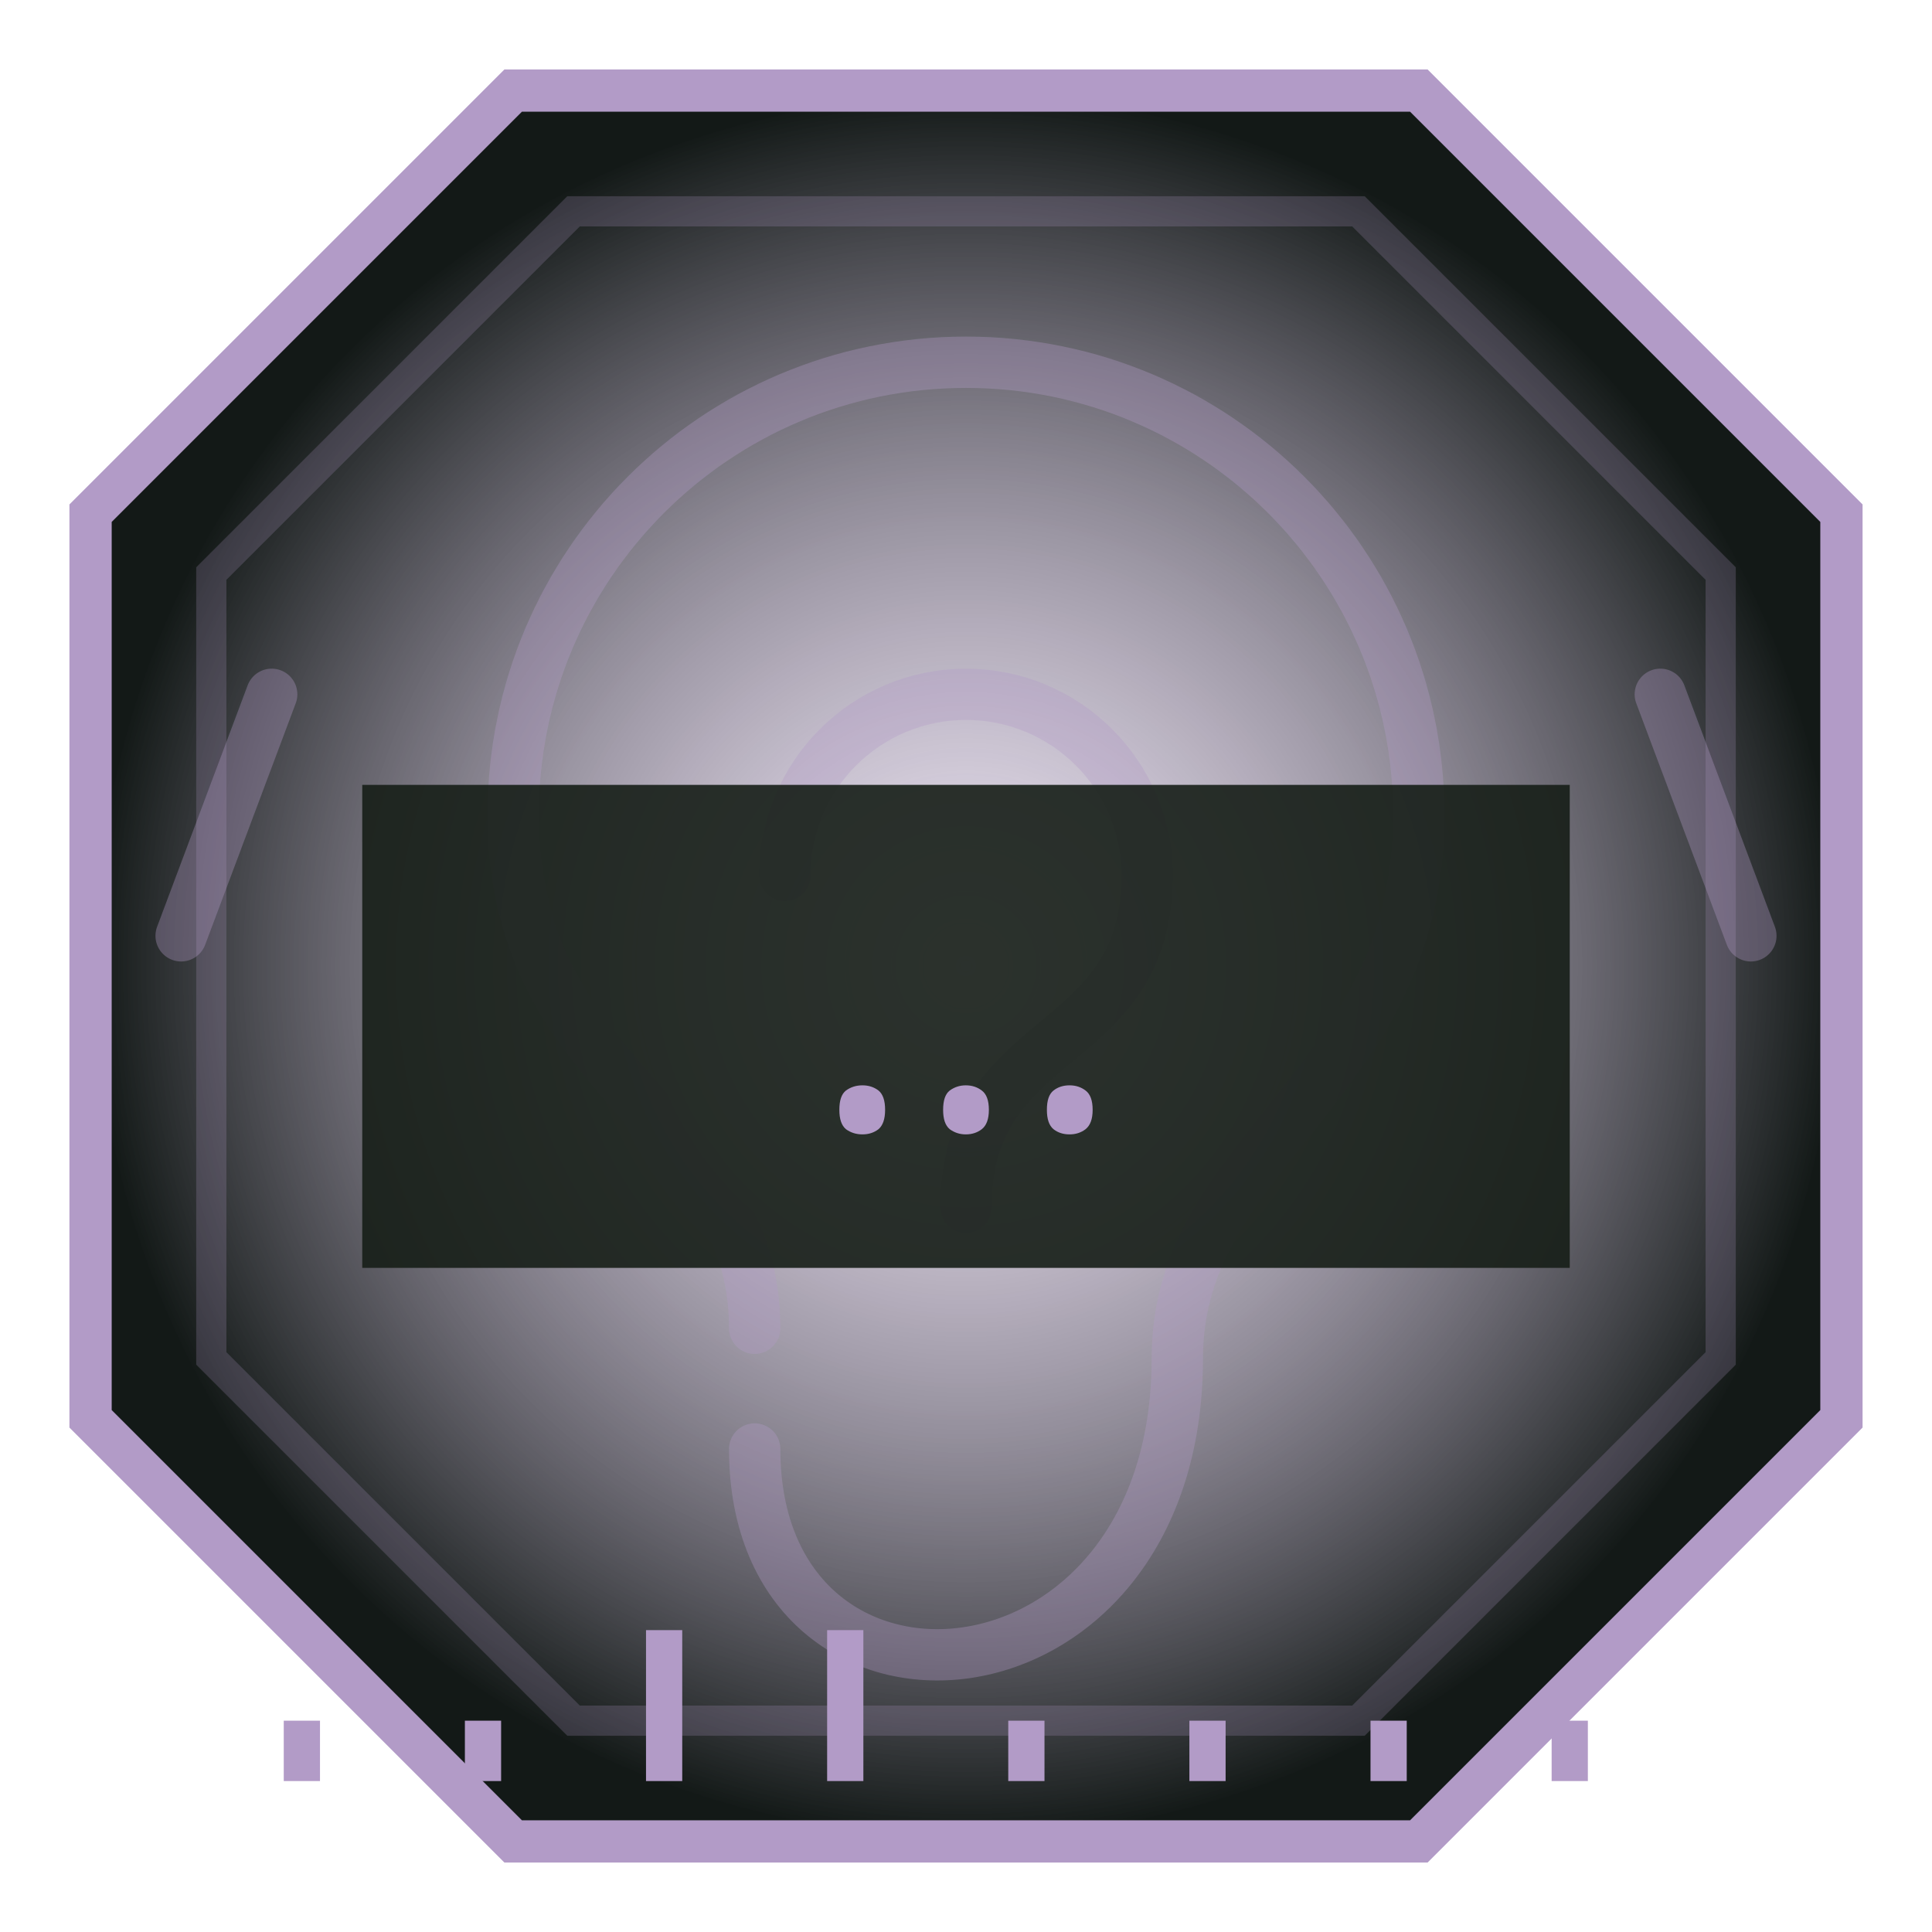
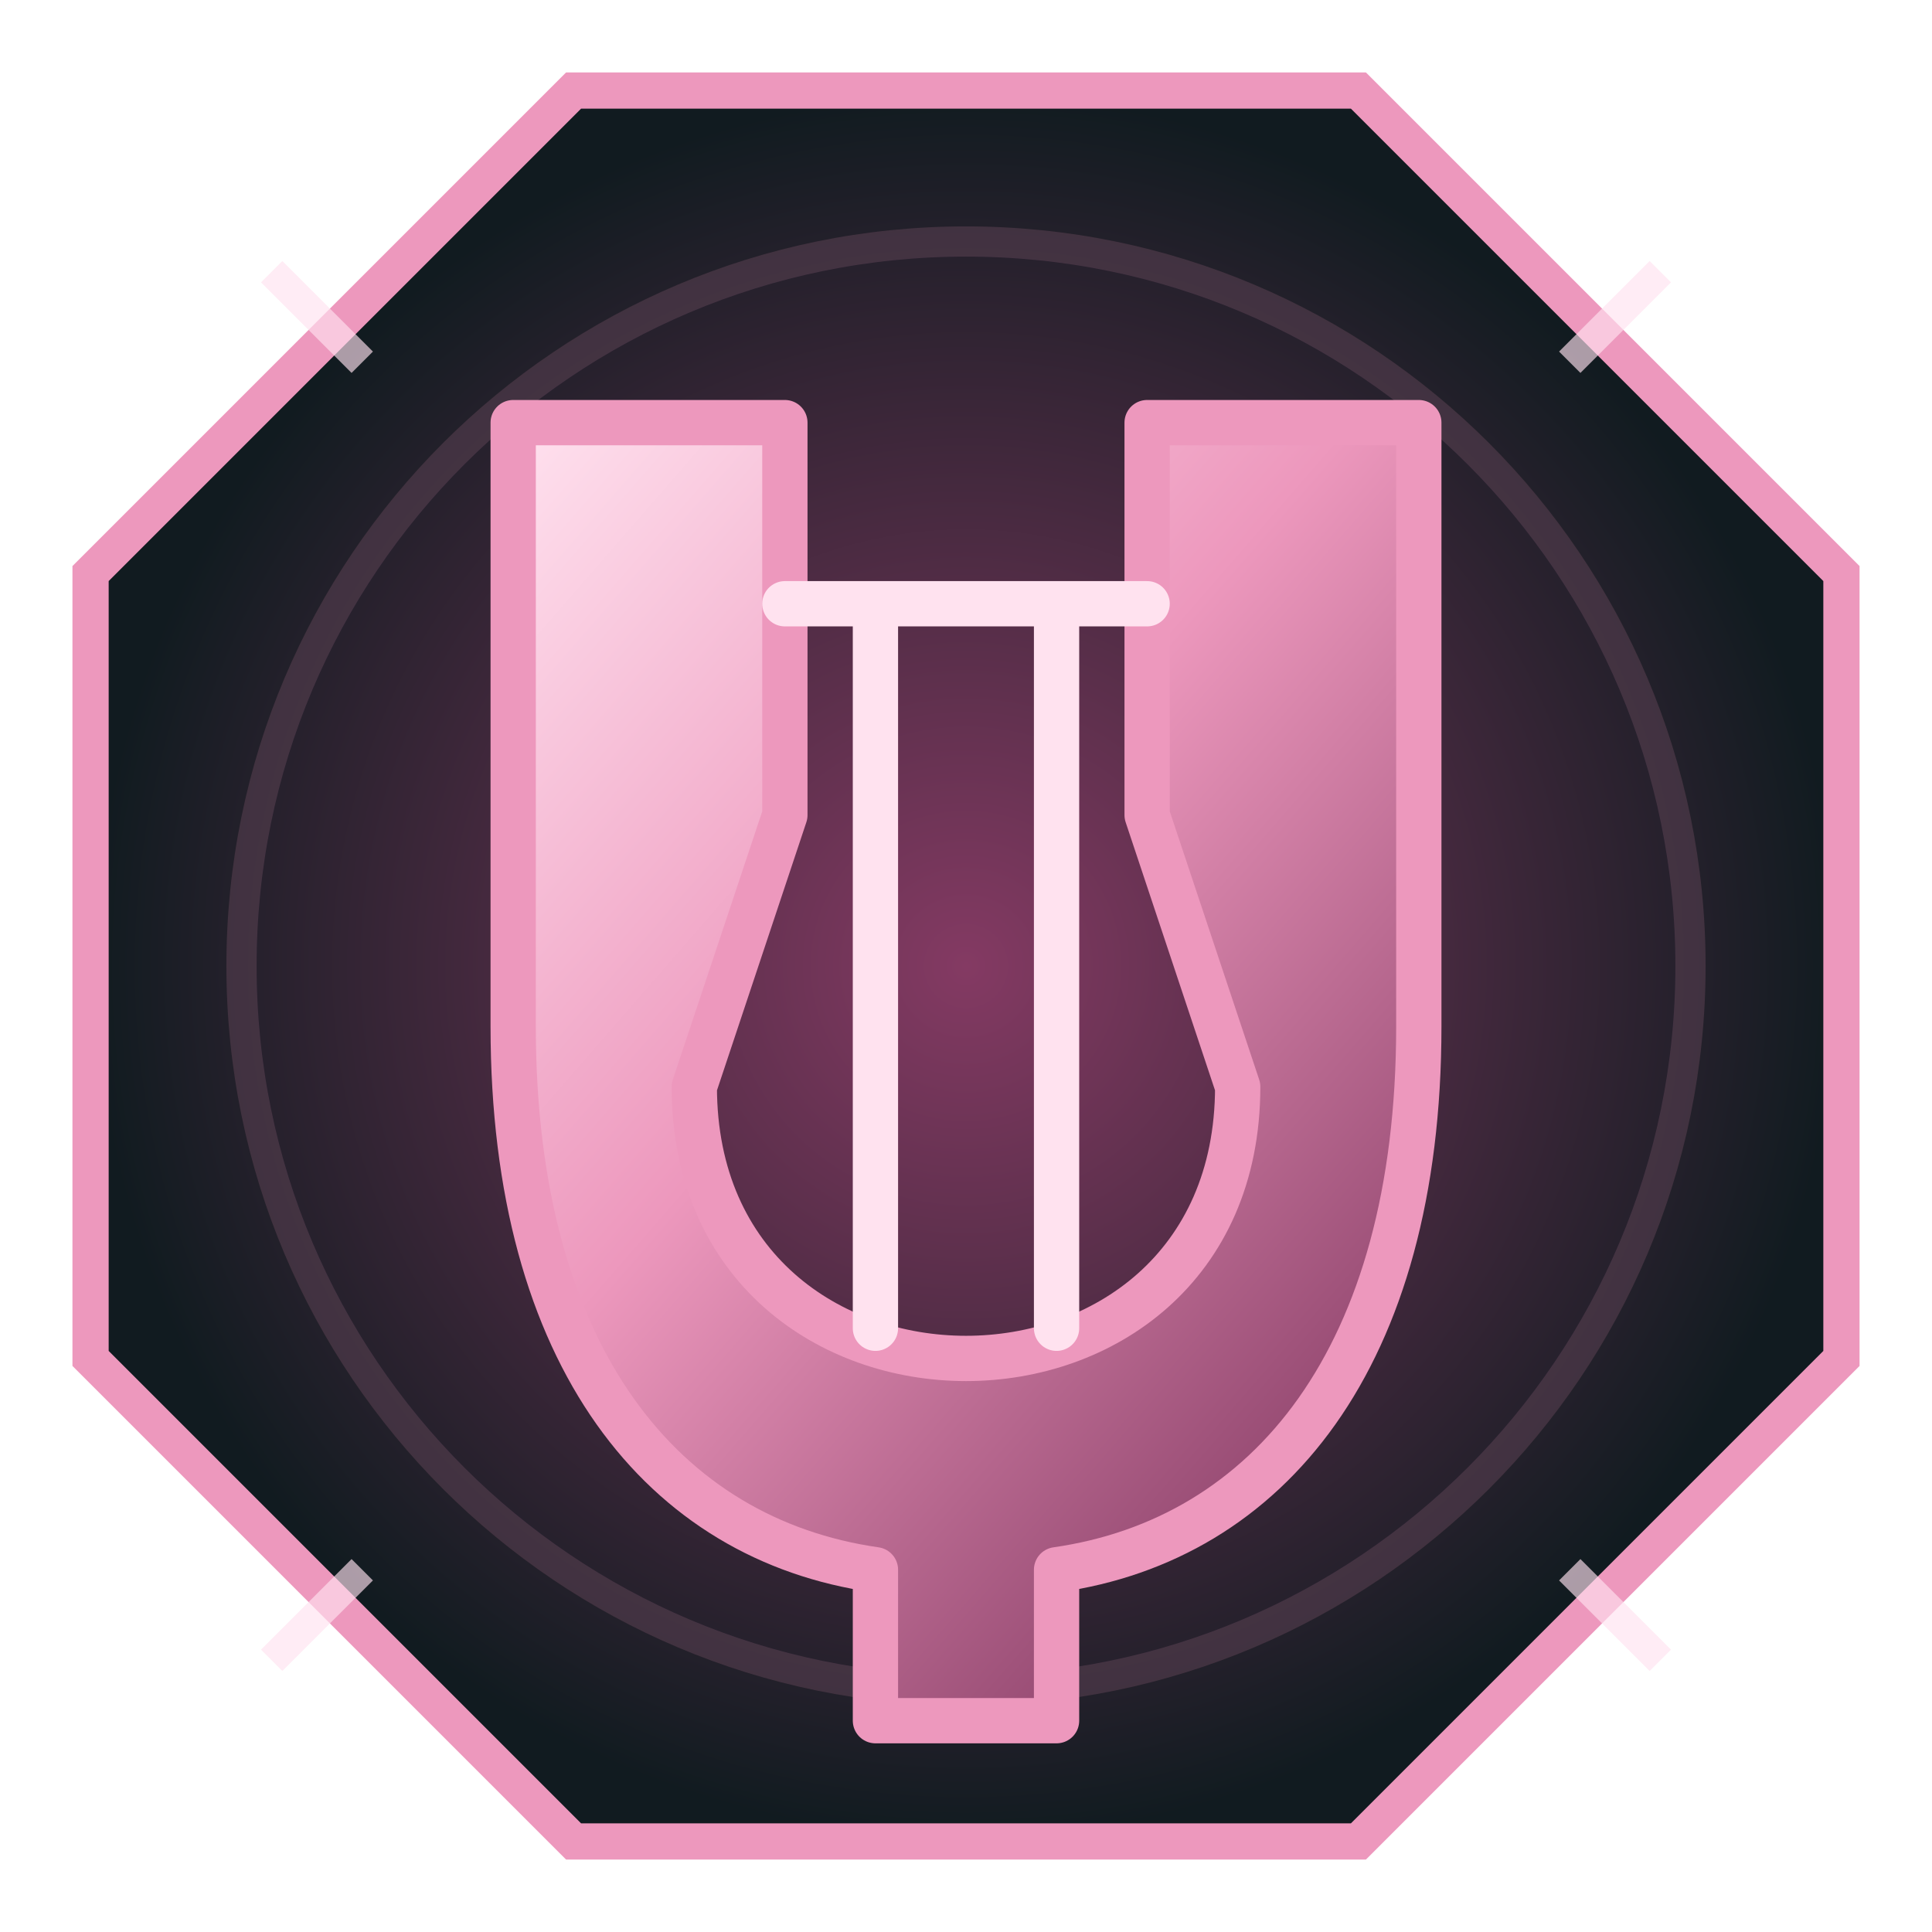
- <svg xmlns="http://www.w3.org/2000/svg" viewBox="0 0 64 64">
+ <svg xmlns="http://www.w3.org/2000/svg" viewBox="0 0 64 64" data-motif="lyre" data-palette="rose">
  <defs>
    <radialGradient id="bg">
-       <stop stop-color="#b29bc7" stop-opacity=".26" />
-       <stop offset="1" stop-color="#131917" />
+       <stop stop-color="#843a63" />
+       <stop offset="1" stop-color="#111b20" />
    </radialGradient>
+     <linearGradient id="art" x2=".8" y2="1">
+       <stop stop-color="#ffe2ef" />
+       <stop offset=".45" stop-color="#ed98bd" />
+       <stop offset="1" stop-color="#843a63" />
+     </linearGradient>
  </defs>
-   <path d="M17 3h30l14 14v30L47 61H17L3 47V17z" fill="url(#bg)" stroke="#b29bc7" stroke-width="1.4" />
-   <path d="M19 7h26l12 12v26L45 57H19L7 45V19z" fill="none" stroke="#b29bc7" opacity=".22" />
-   <g fill="none" stroke="#b29bc7" stroke-width="1.7" stroke-linejoin="round" stroke-linecap="round" opacity=".35">
-     <path d="M25 44c0-7-8-8-8-17a15 15 0 0 1 30 0c0 9-8 11-8 18 0 12-14 13-14 3M26 29a6 6 0 0 1 12 0c0 6-6 5-6 11M9 23l-3 8m49-8 3 8" />
+   <g fill="url(#bg)" stroke="#ed98bd" stroke-width="1.2">
+     <path d="M19 3h26l16 16v26L45 61H19L3 45V19Z" />
  </g>
-   <path d="M12 26h40v16H12z" fill="#161e17" opacity=".9" />
-   <text x="32" y="37.5" fill="#b29bc7" font-size="12" font-family="Georgia,serif" text-anchor="middle">…</text>
-   <g fill="none" stroke="#b29bc7" stroke-width="1.2">
-     <path d="M10 59v-2" />
-     <path d="M16 59v-2" />
-     <path d="M22 59v-5" />
-     <path d="M28 59v-5" />
-     <path d="M34 59v-2" />
-     <path d="M40 59v-2" />
-     <path d="M46 59v-2" />
-     <path d="M52 59v-2" />
+   <circle cx="32" cy="32" r="24" fill="none" stroke="#ed98bd" opacity=".15" />
+   <path d="m9 9 3 3m40 40 3 3M9 55l3-3M52 12l3-3" stroke="#ffe2ef" opacity=".65" />
+   <style>.shine{fill:none;stroke:#ffe2ef;stroke-width:1.5}</style>
+   <g fill="url(#art)" stroke="#ed98bd" stroke-width="1.5" stroke-linecap="round" stroke-linejoin="round">
+     <path d="M17 14h9v13l-3 9c0 12 18 12 18 0l-3-9V14h9v20c0 11-5 17-12 18v5h-6v-5c-7-1-12-7-12-18Z" />
+     <path class="shine" d="M26 20h12M29 20v24m6-24v24" />
  </g>
</svg>
